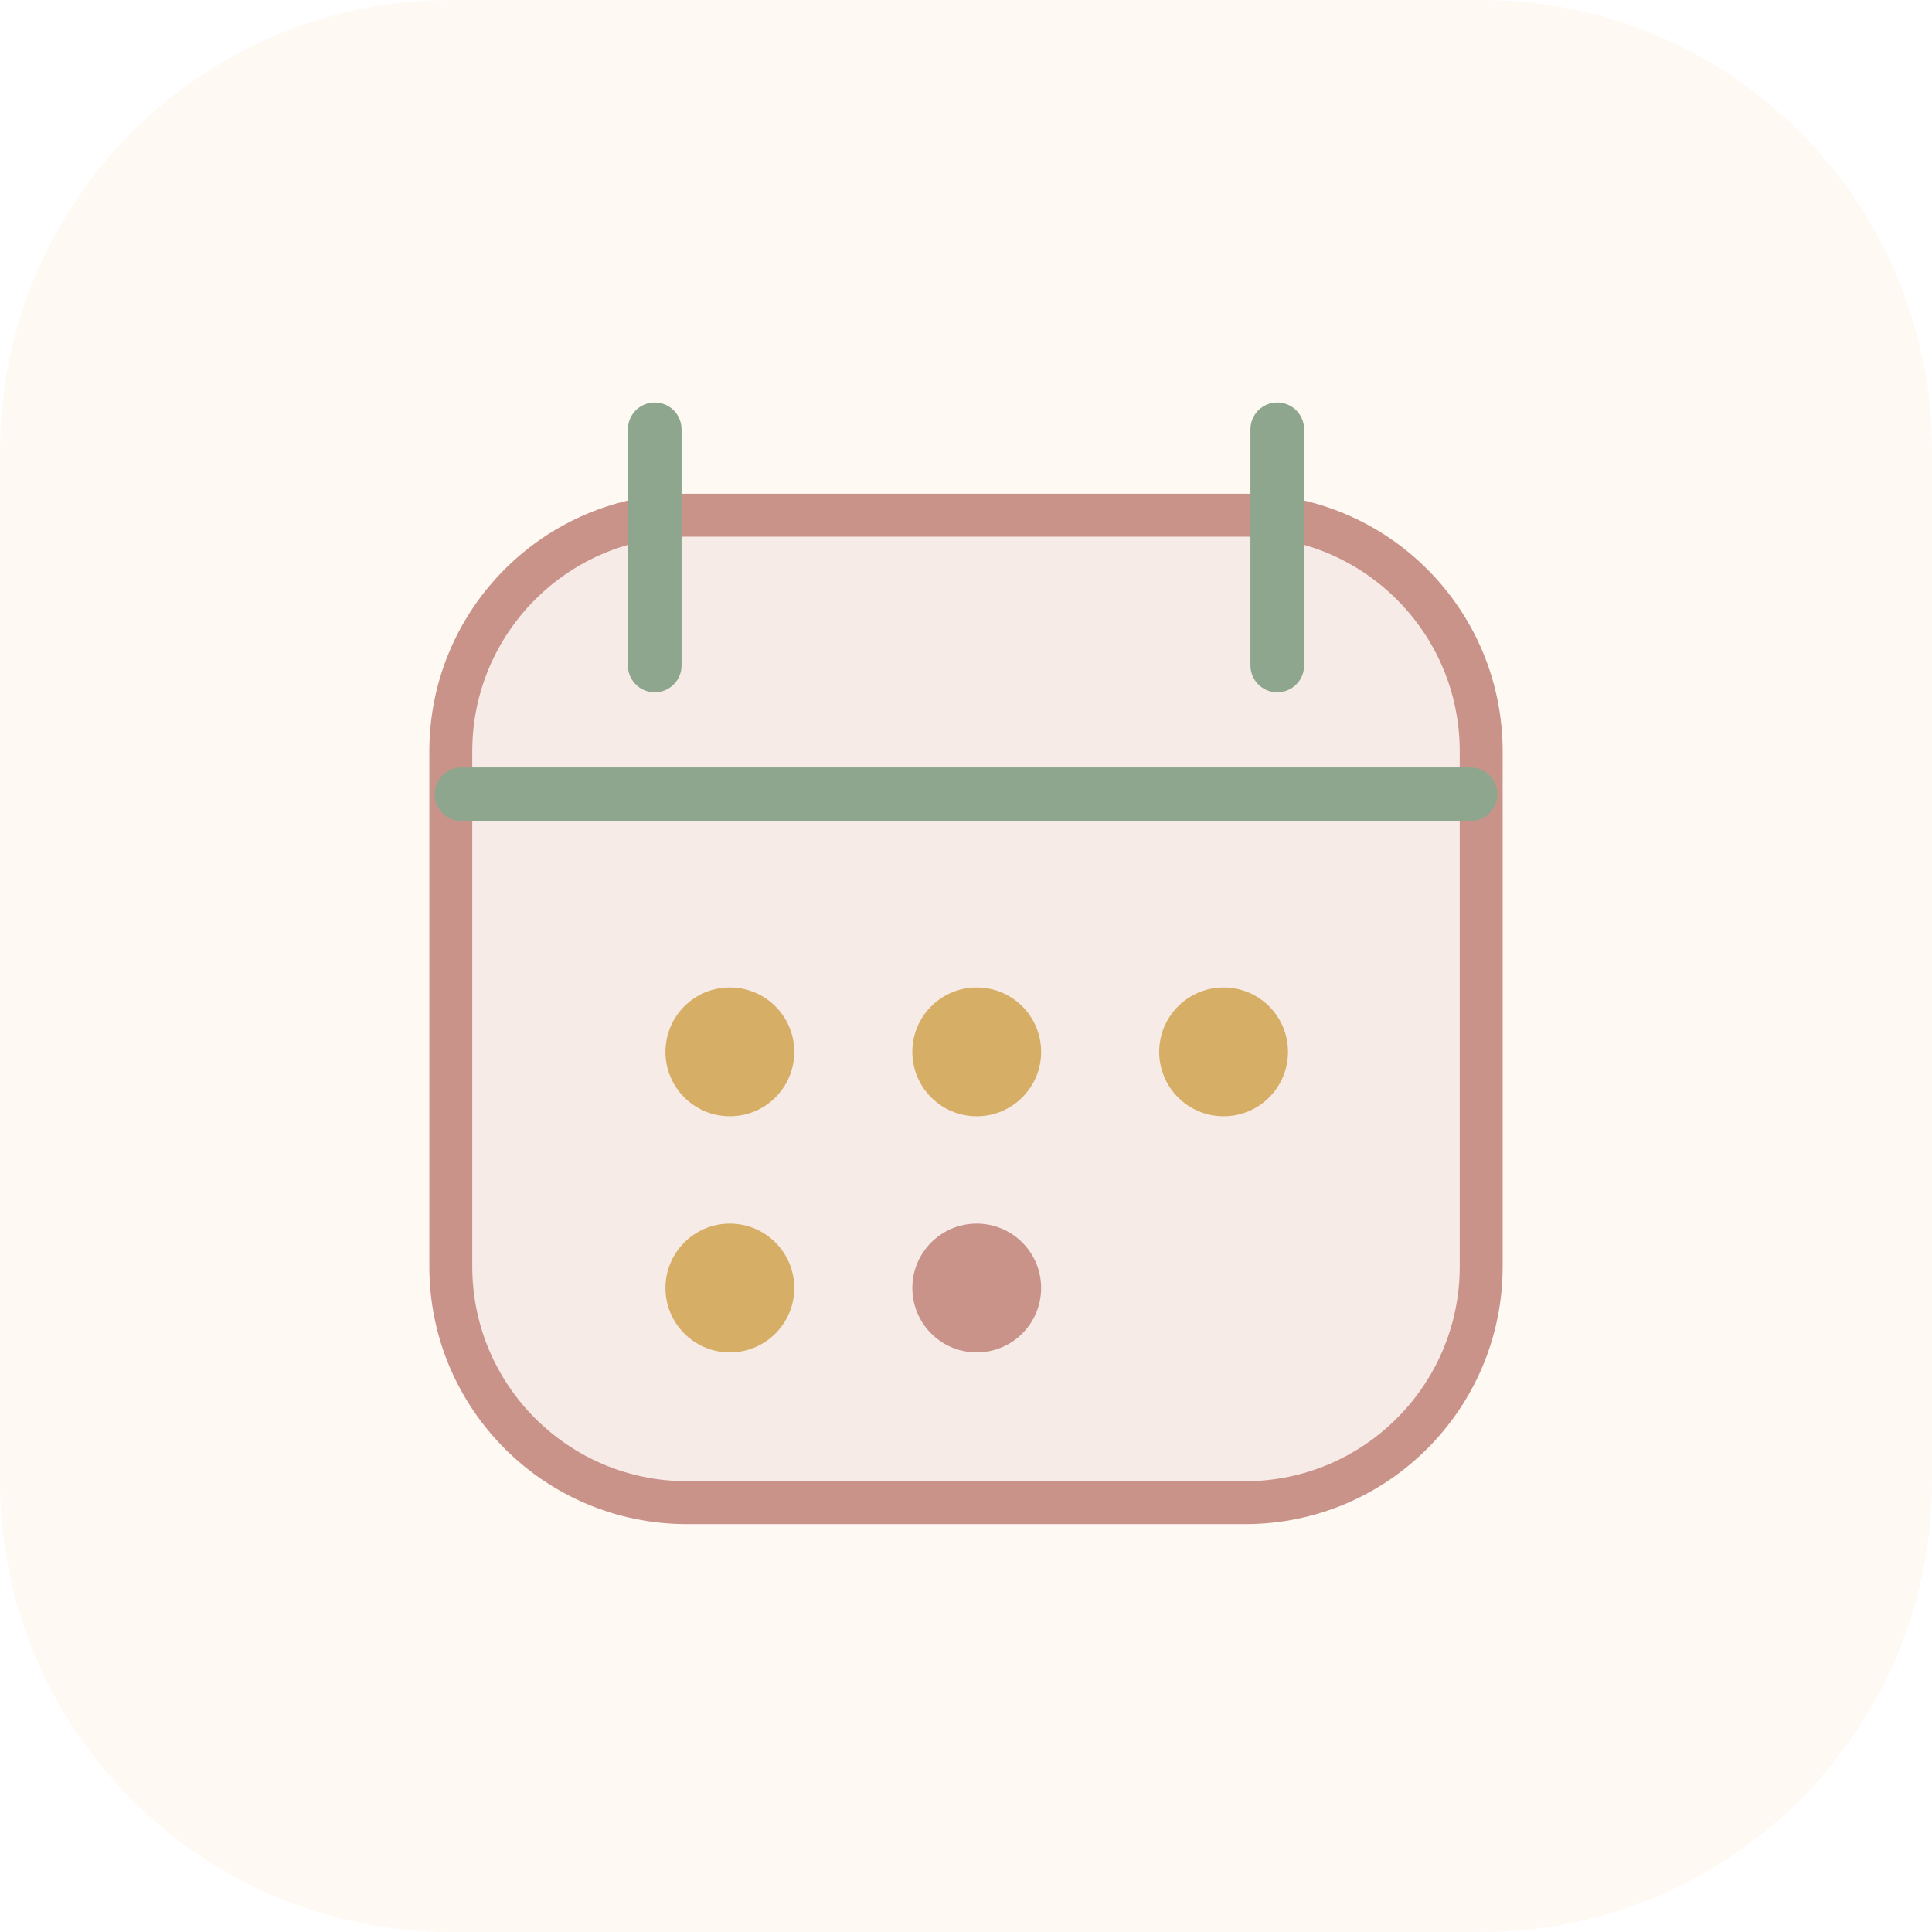
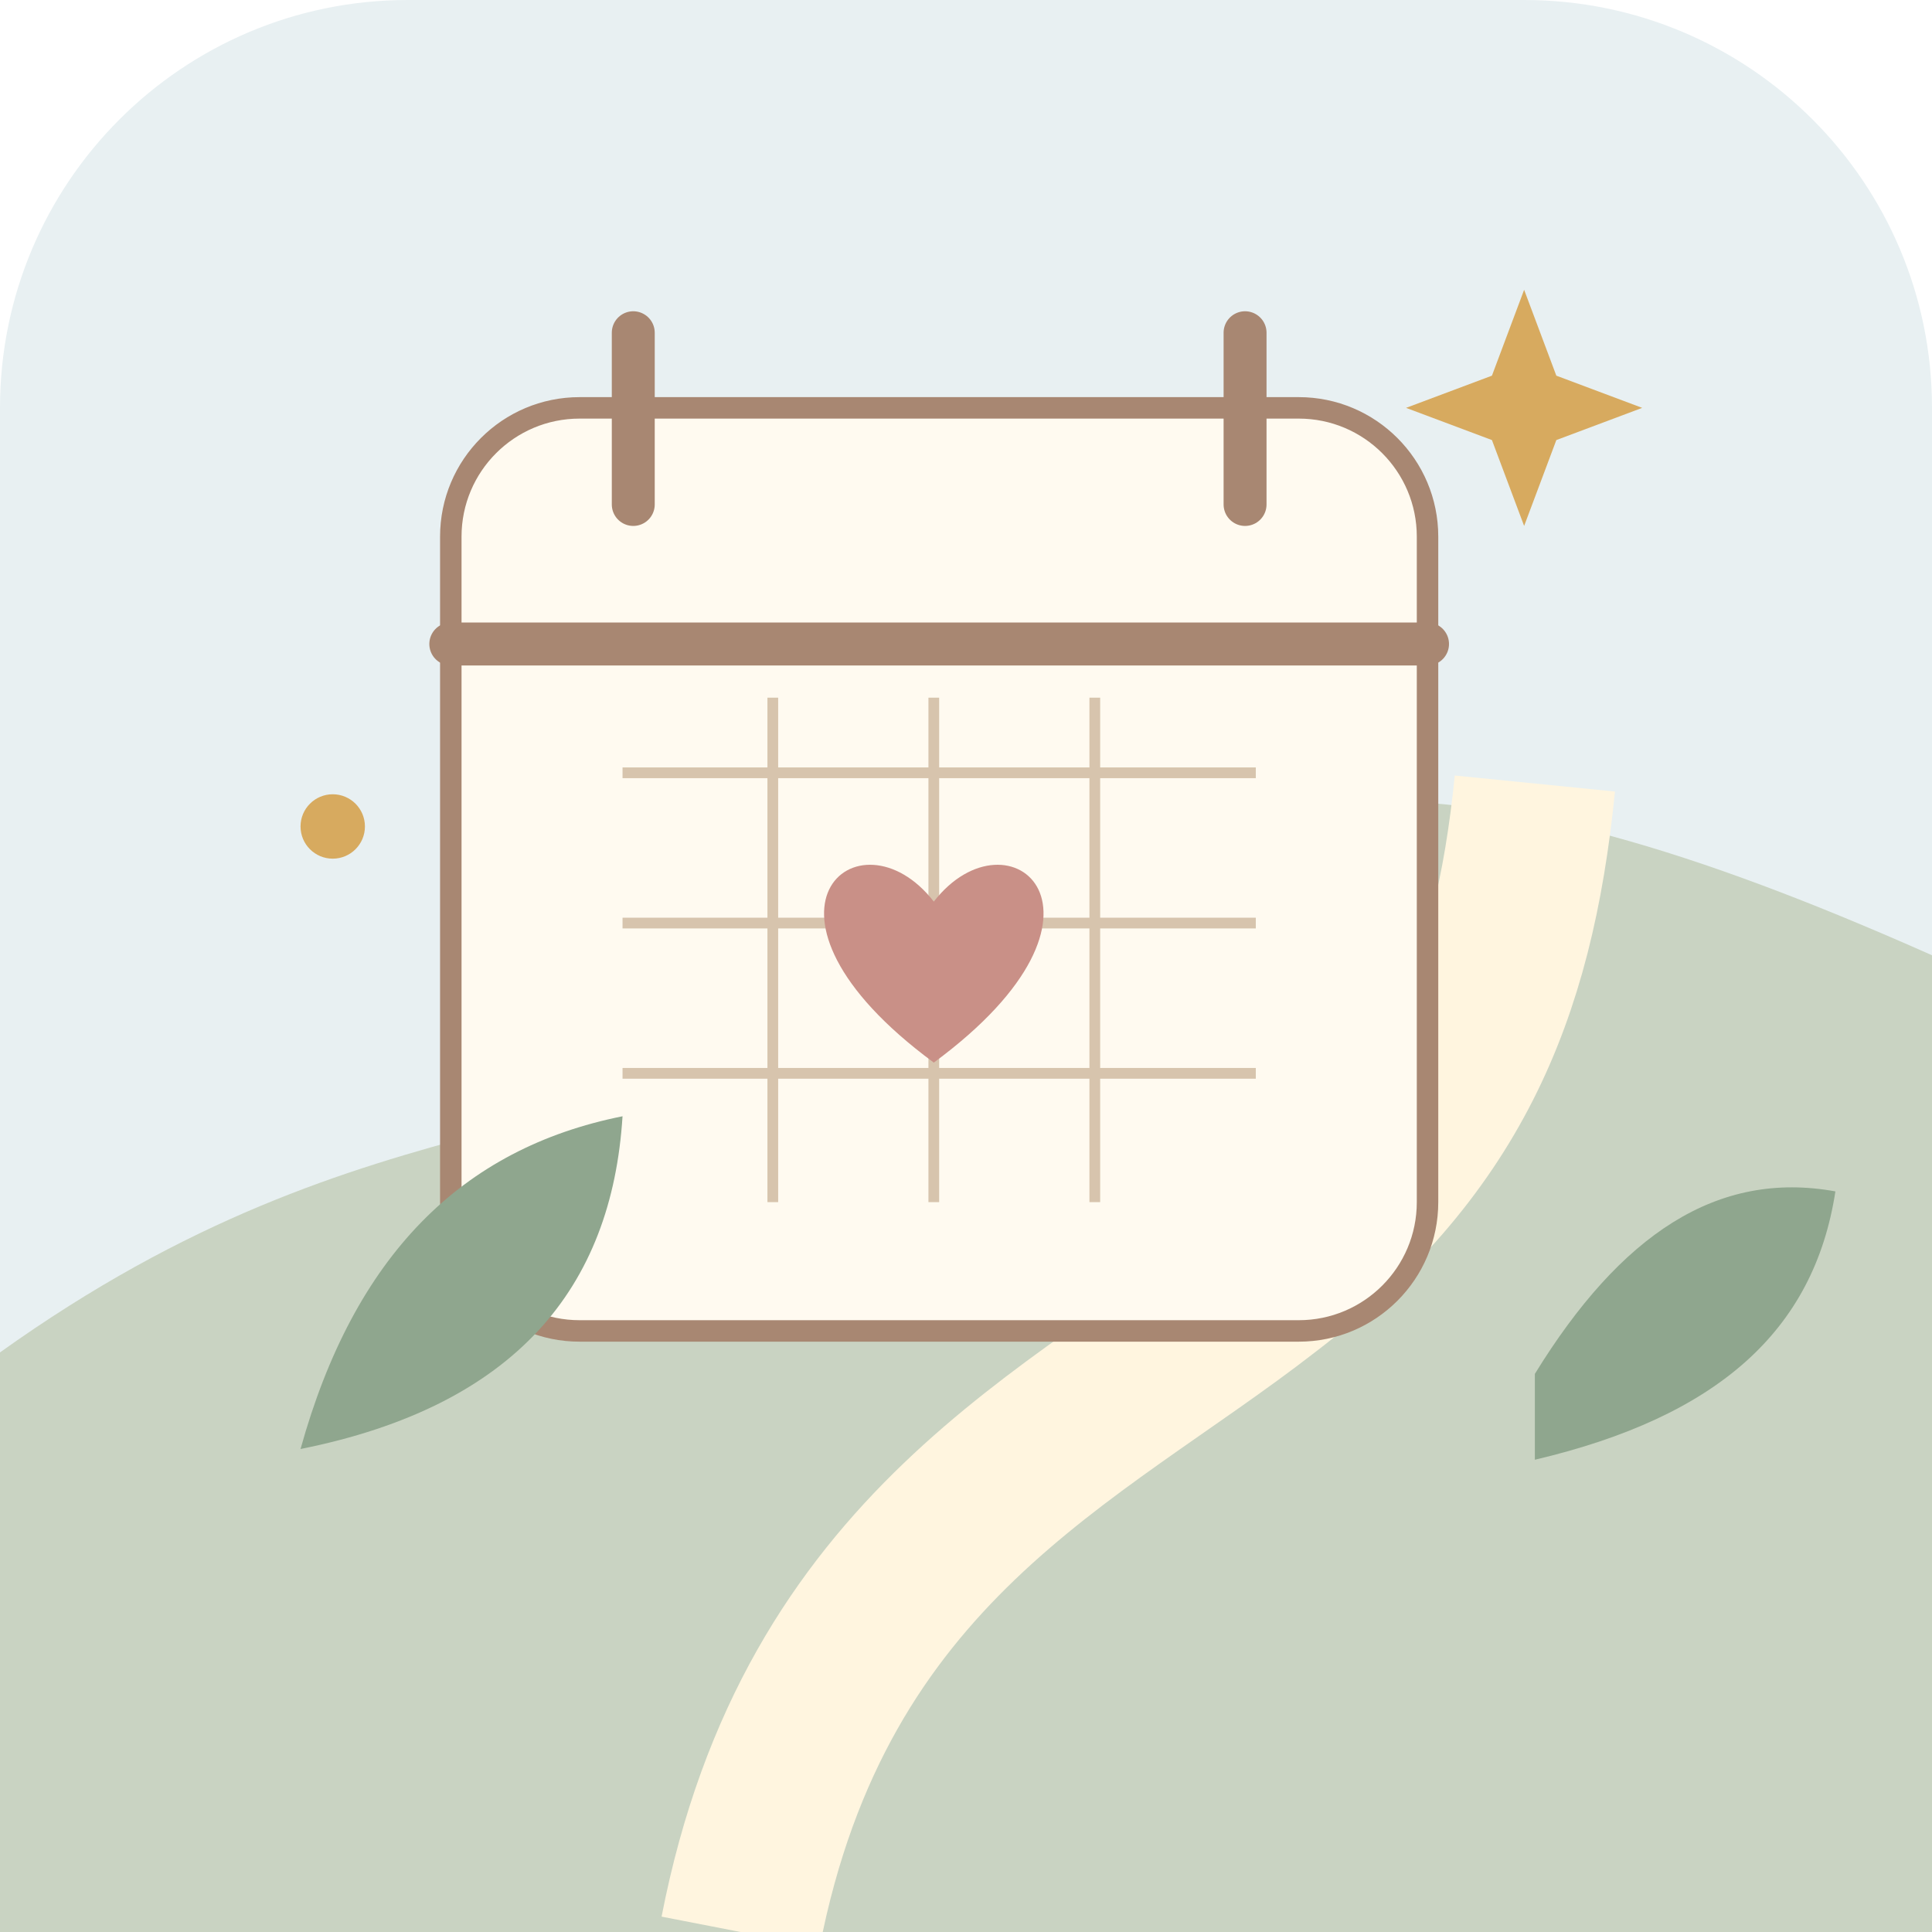
<svg xmlns="http://www.w3.org/2000/svg" viewBox="0 0 180 180">
-   <rect width="180" height="180" rx="42" fill="#fff9f4" />
-   <rect x="42" y="48" width="96" height="92" rx="22" fill="#f7ebe7" stroke="#c9938a" stroke-width="4" />
-   <path d="M61 40v22M119 40v22M43 74h94" stroke="#8fa68e" stroke-width="5" stroke-linecap="round" />
-   <circle cx="68" cy="98" r="6" fill="#d6ae65" />
-   <circle cx="91" cy="98" r="6" fill="#d6ae65" />
-   <circle cx="114" cy="98" r="6" fill="#d6ae65" />
-   <circle cx="68" cy="120" r="6" fill="#d6ae65" />
-   <circle cx="91" cy="120" r="6" fill="#c9938a" />
+   <rect width="180" height="180" rx="38" fill="#e8f0f2" />
+   <path d="M0 126c35-25 58-18 83-35 31-21 52-22 97-2v91H0z" fill="#c9d3c2" />
+   <path d="M69 180c7-36 31-46 49-60 17-13 23-27 25-47" fill="none" stroke="#fff5df" stroke-width="15" />
+   <rect x="42" y="38" width="91" height="86" rx="12" fill="#fffaf0" stroke="#a88772" stroke-width="2" />
+   <path d="M42 60h91M59 31v16M116 31v16" stroke="#a88772" stroke-width="4" stroke-linecap="round" />
+   <g stroke="#d7c4ad" stroke-width="1">
+     <path d="M58 72h59M58 86h59M58 100h59M72 65v47M87 65v47M102 65v47" />
+   </g>
+   <path d="M87 84c-7-9-19 1 0 15 19-14 7-24 0-15z" fill="#c99087" />
+   <g fill="#d7aa5f">
+     <path d="M142 27l3 8 8 3-8 3-3 8-3-8-8-3 8-3z" />
+     <circle cx="31" cy="77" r="3" />
+   </g>
+   <g fill="#8fa68e">
+     <path d="M28 135c5-18 15-28 30-31-1 16-10 27-30 31z" />
+     <path d="M143 128c8-13 17-19 28-17-2 13-11 21-28 25z" />
+   </g>
</svg>
